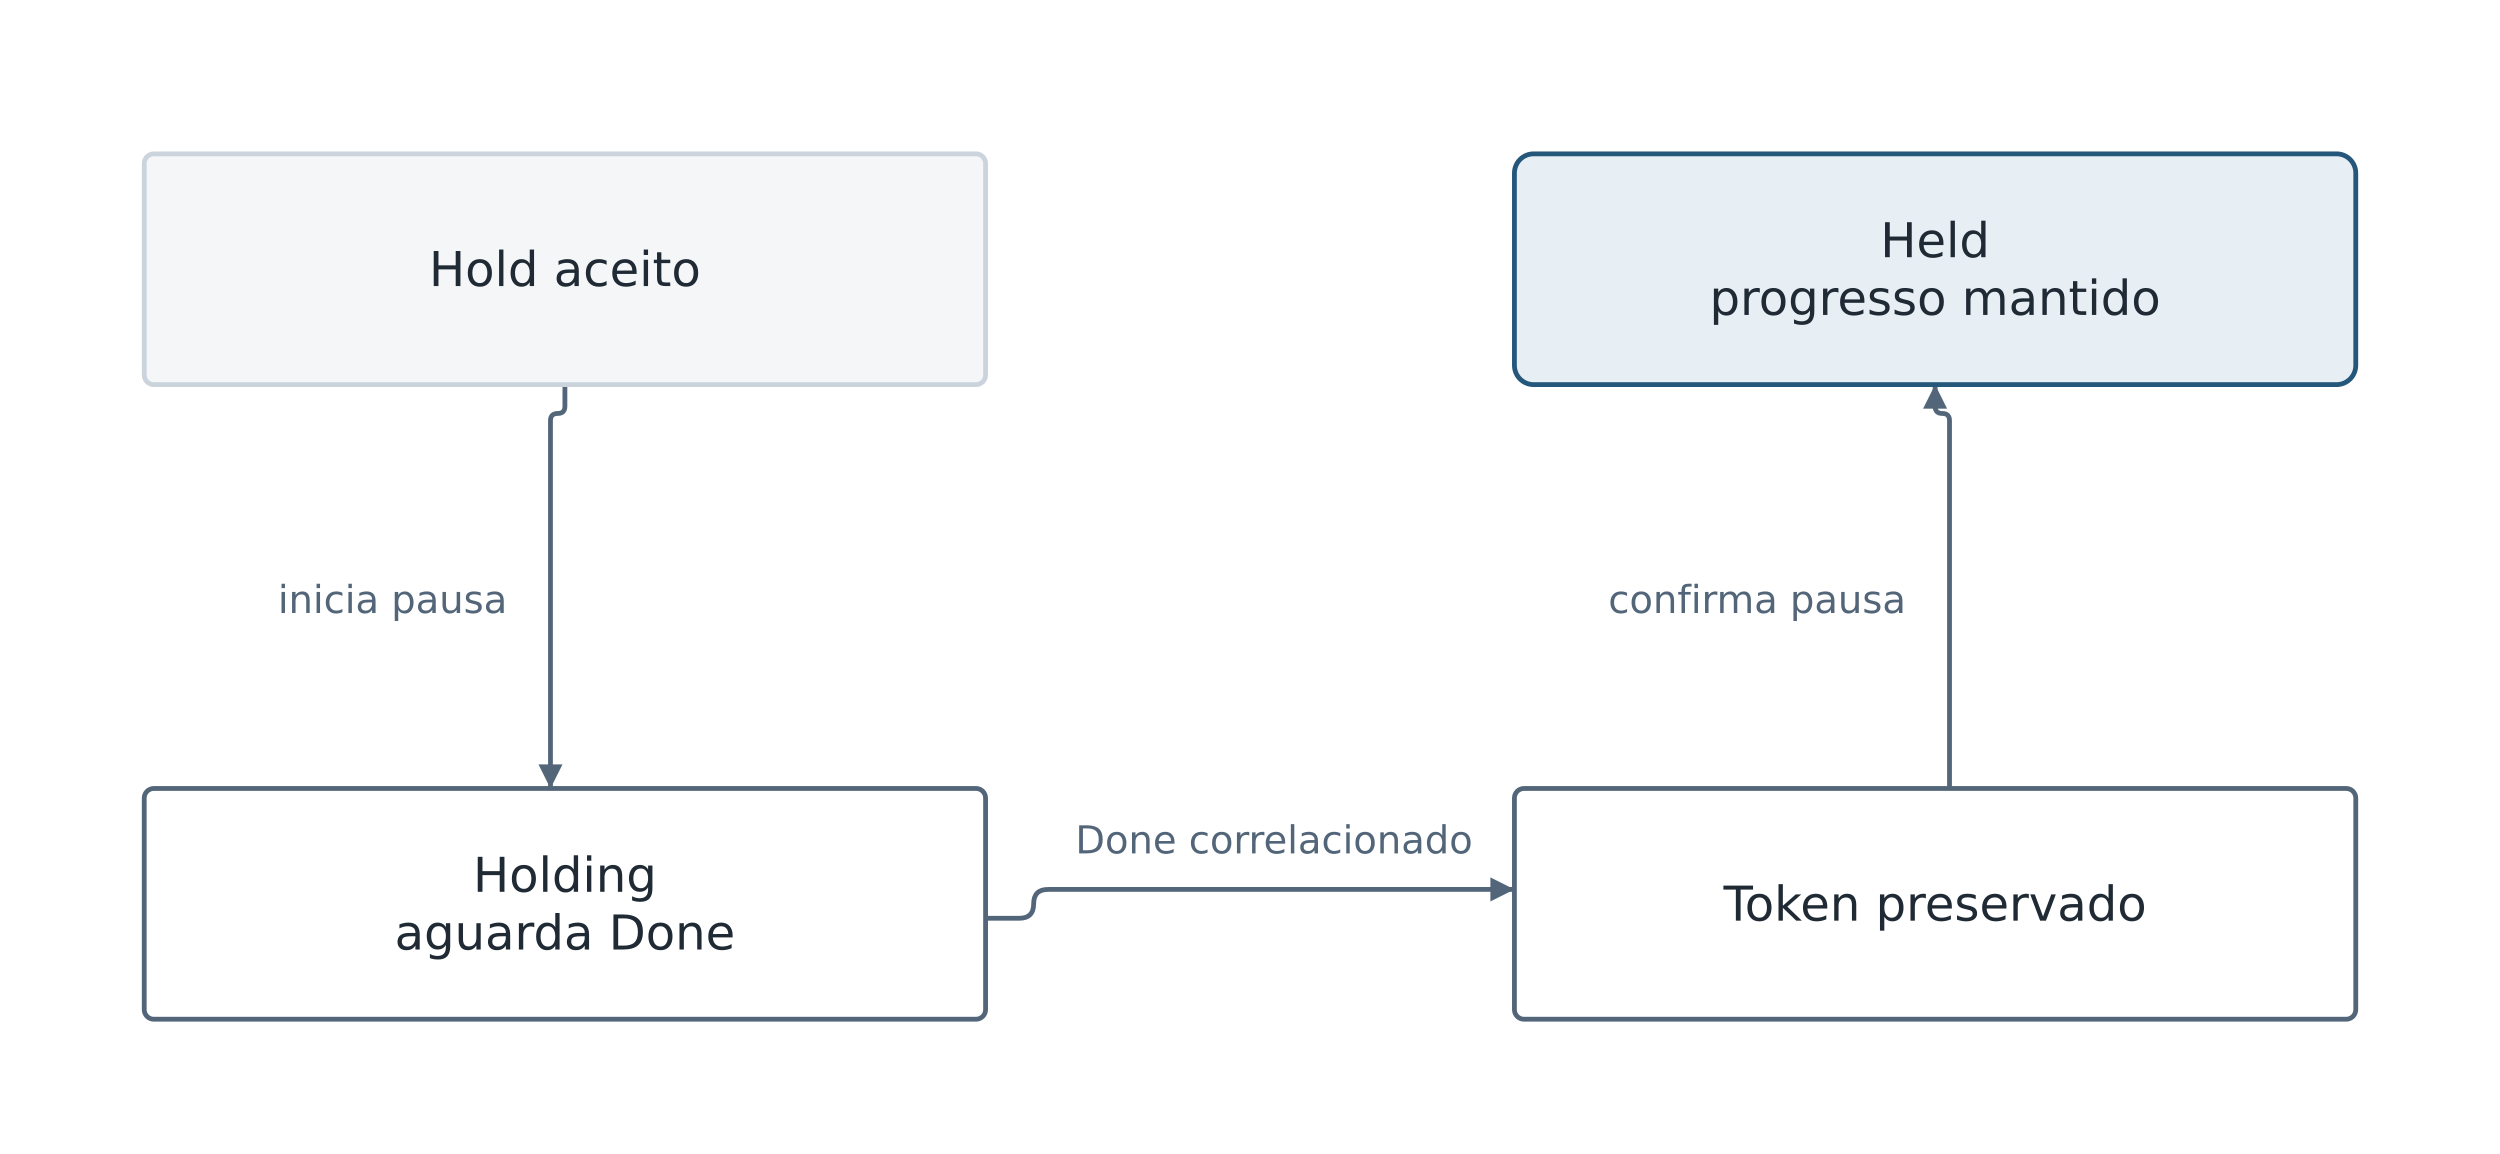
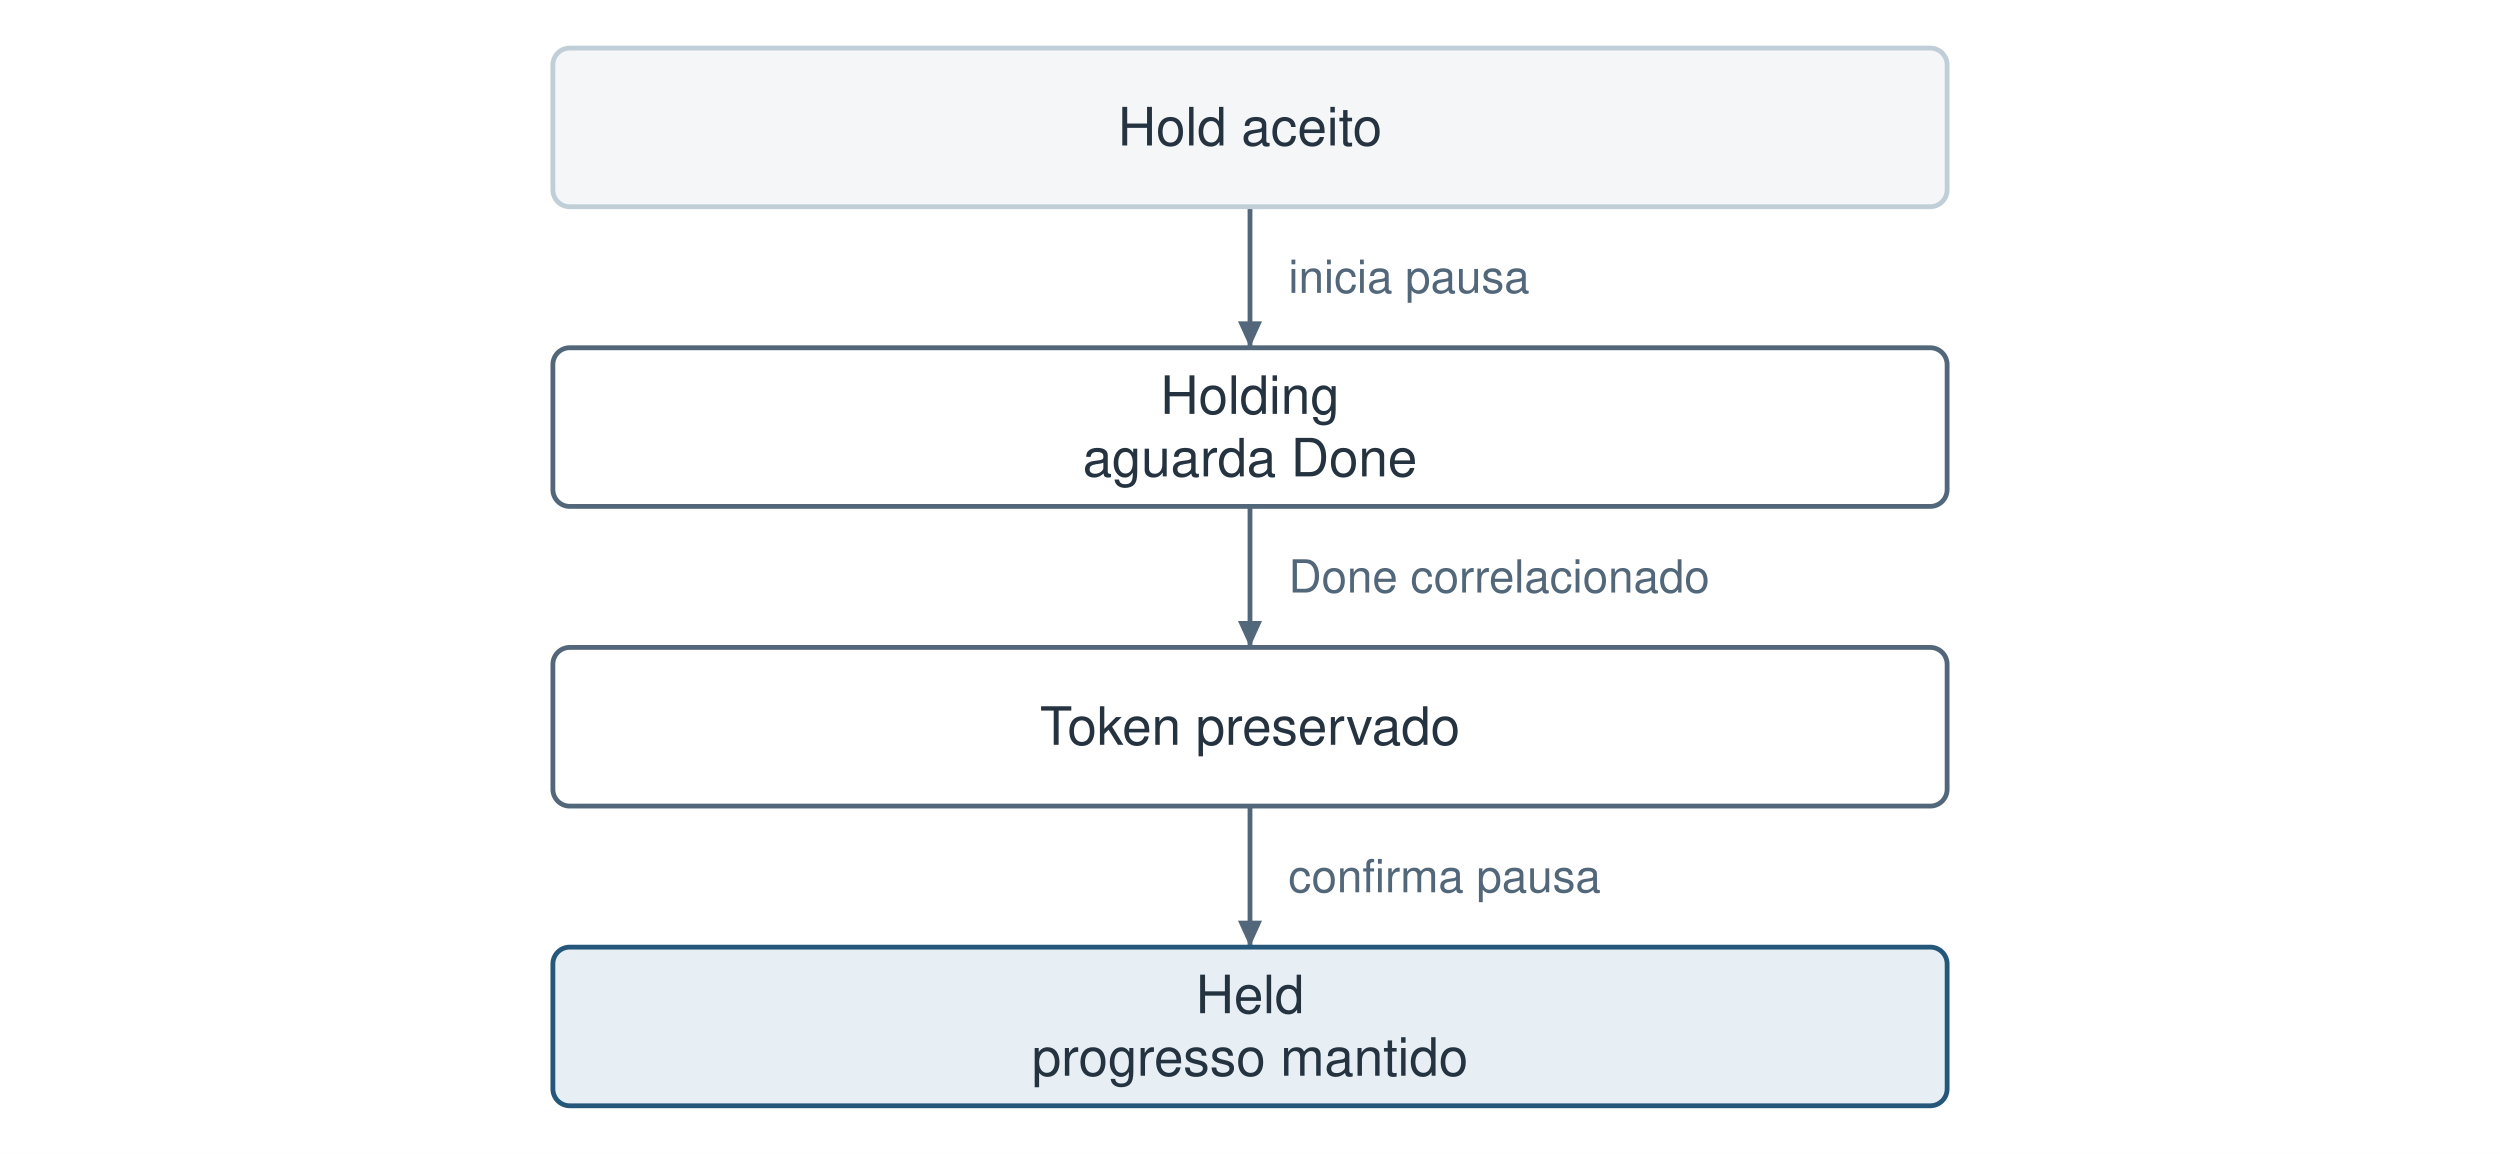
- <svg xmlns="http://www.w3.org/2000/svg" width="1040" height="480" viewBox="0 0 1040 480" role="img" aria-labelledby="seq-020-title seq-020-desc">
+ <svg xmlns="http://www.w3.org/2000/svg" viewBox="0 0 1040 480" width="1040" height="480" role="img" aria-labelledby="title-SEQ-020 desc-SEQ-020">
+   <rect width="1040" height="480" fill="#FFFFFF" />
  <defs>
-     <marker id="arrow" markerWidth="8" markerHeight="6" refX="7" refY="3" orient="auto">
-       <polygon points="0,0 8,3 0,6" fill="#536679" />
-     </marker>
-     <marker id="arrow-accent" markerWidth="8" markerHeight="6" refX="7" refY="3" orient="auto">
-       <polygon points="0,0 8,3 0,6" fill="#24577A" />
-     </marker>
-     <marker id="arrow-link" markerWidth="8" markerHeight="6" refX="7" refY="3" orient="auto">
-       <polygon points="0,0 8,3 0,6" fill="#24577A" />
+     <marker id="arrow" viewBox="0 0 10 10" refX="9" refY="5" markerWidth="8" markerHeight="8" orient="auto-start-reverse">
+       <path d="M 0 0 L 10 5 L 0 10 z" fill="#526779" />
    </marker>
  </defs>
-   <rect width="1040" height="480" fill="#ffffff" />
-   <path d="M 235.0,160 L 235.0,169.0 Q 235.0,172 232.0,172.0 L 232.0,172.0 Q 229.0,172 229.0,175.0 L 229.0,328" fill="none" stroke="#536679" stroke-width="2" />
-   <polygon points="229.0,328 234.0,318.0 224.0,318.0" fill="#536679" />
-   <path d="M 410,382.0 L 424.0,382.0 Q 430,382.0 430.0,376.0 L 430.0,376.0 Q 430,370.0 436.0,370.0 L 630,370.0" fill="none" stroke="#536679" stroke-width="2" />
-   <polygon points="630,370.0 620.0,365.0 620.0,375.0" fill="#536679" />
-   <path d="M 811.0,328 L 811.0,175.0 Q 811.0,172 808.0,172.0 L 808.0,172.0 Q 805.0,172 805.0,169.0 L 805.0,160" fill="none" stroke="#536679" stroke-width="2" />
-   <polygon points="805.0,160 800.0,170.0 810.0,170.0" fill="#536679" />
-   <rect x="60" y="64" width="350" height="96" rx="4" fill="#F4F6F8" stroke="#CBD4DC" stroke-width="2" />
-   <text x="235.0" y="119.0" text-anchor="middle" font-family="DejaVuSans" font-size="20" fill="#202A34">Hold aceito</text>
-   <rect x="60" y="328" width="350" height="96" rx="4" fill="#ffffff" stroke="#536679" stroke-width="2" />
-   <text x="235.0" y="371.0" text-anchor="middle" font-family="DejaVuSans" font-size="20" fill="#202A34">Holding</text>
-   <text x="235.0" y="395.0" text-anchor="middle" font-family="DejaVuSans" font-size="20" fill="#202A34">aguarda Done</text>
-   <rect x="630" y="328" width="350" height="96" rx="4" fill="#ffffff" stroke="#536679" stroke-width="2" />
-   <text x="805.0" y="383.0" text-anchor="middle" font-family="DejaVuSans" font-size="20" fill="#202A34">Token preservado</text>
-   <rect x="630" y="64" width="350" height="96" rx="8" fill="#E7EFF5" stroke="#24577A" stroke-width="2" />
-   <text x="805.0" y="107.0" text-anchor="middle" font-family="DejaVuSans" font-size="20" fill="#202A34">Held</text>
-   <text x="805.0" y="131.0" text-anchor="middle" font-family="DejaVuSans" font-size="20" fill="#202A34">progresso mantido</text>
-   <rect x="109.597" y="240.0" width="107.406" height="20" fill="#ffffff" />
-   <text x="163.3" y="255.0" text-anchor="middle" font-family="DejaVuSans" font-size="16" fill="#536679">inicia pausa</text>
-   <rect x="441.031" y="340.0" width="177.938" height="20" fill="#ffffff" />
-   <text x="530.0" y="355.0" text-anchor="middle" font-family="DejaVuSans" font-size="16" fill="#536679">Done correlacionado</text>
-   <rect x="662.899" y="240.0" width="136.102" height="20" fill="#ffffff" />
-   <text x="730.95" y="255.0" text-anchor="middle" font-family="DejaVuSans" font-size="16" fill="#536679">confirma pausa</text>
+   <g data-from="a" data-to="b" data-kind="normal">
+     <path d="M 520.00 86.00 L 520.00 144.67" fill="none" stroke="#526779" stroke-width="2" />
+     <polygon points="520.00,144.67 515.00,133.67 525.00,133.67" fill="#526779" />
+   </g>
+   <g data-from="b" data-to="c" data-kind="normal">
+     <path d="M 520.00 210.67 L 520.00 269.33" fill="none" stroke="#526779" stroke-width="2" />
+     <polygon points="520.00,269.33 515.00,258.33 525.00,258.33" fill="#526779" />
+   </g>
+   <g data-from="c" data-to="d" data-kind="normal">
+     <path d="M 520.00 335.33 L 520.00 394.00" fill="none" stroke="#526779" stroke-width="2" />
+     <polygon points="520.00,394.00 515.00,383.00 525.00,383.00" fill="#526779" />
+   </g>
+   <g data-node-id="a" data-role="input">
+     <rect x="230.00" y="20.00" width="580.00" height="66.00" rx="7" fill="#F4F6F8" stroke="#C0CED8" stroke-width="2" />
+     <text x="520.00" y="60.50" text-anchor="middle" font-family="Helvetica" font-size="22" fill="#24333F">Hold aceito</text>
+   </g>
+   <g data-node-id="b" data-role="process">
+     <rect x="230.00" y="144.67" width="580.00" height="66.00" rx="7" fill="#FFFFFF" stroke="#526779" stroke-width="2" />
+     <text x="520.00" y="172.17" text-anchor="middle" font-family="Helvetica" font-size="22" fill="#24333F">Holding</text>
+     <text x="520.00" y="198.17" text-anchor="middle" font-family="Helvetica" font-size="22" fill="#24333F">aguarda Done</text>
+   </g>
+   <g data-node-id="c" data-role="process">
+     <rect x="230.00" y="269.33" width="580.00" height="66.00" rx="7" fill="#FFFFFF" stroke="#526779" stroke-width="2" />
+     <text x="520.00" y="309.83" text-anchor="middle" font-family="Helvetica" font-size="22" fill="#24333F">Token preservado</text>
+   </g>
+   <g data-node-id="d" data-role="focal">
+     <rect x="230.00" y="394.00" width="580.00" height="66.00" rx="7" fill="#E7EFF5" stroke="#24577A" stroke-width="2" />
+     <text x="520.00" y="421.50" text-anchor="middle" font-family="Helvetica" font-size="22" fill="#24333F">Held</text>
+     <text x="520.00" y="447.50" text-anchor="middle" font-family="Helvetica" font-size="22" fill="#24333F">progresso mantido</text>
+   </g>
+   <g data-edge-label="0">
+     <rect x="530.00" y="102.83" width="112.32" height="25.00" rx="3" fill="#FFFFFF" />
+     <text x="586.16" y="121.83" text-anchor="middle" font-family="Helvetica" font-size="19" fill="#526779">inicia pausa</text>
+   </g>
+   <g data-edge-label="1">
+     <rect x="530.00" y="227.50" width="187.29" height="25.00" rx="3" fill="#FFFFFF" />
+     <text x="623.65" y="246.50" text-anchor="middle" font-family="Helvetica" font-size="19" fill="#526779">Done correlacionado</text>
+   </g>
+   <g data-edge-label="2">
+     <rect x="530.00" y="352.17" width="141.88" height="25.00" rx="3" fill="#FFFFFF" />
+     <text x="600.94" y="371.17" text-anchor="middle" font-family="Helvetica" font-size="19" fill="#526779">confirma pausa</text>
+   </g>
</svg>
